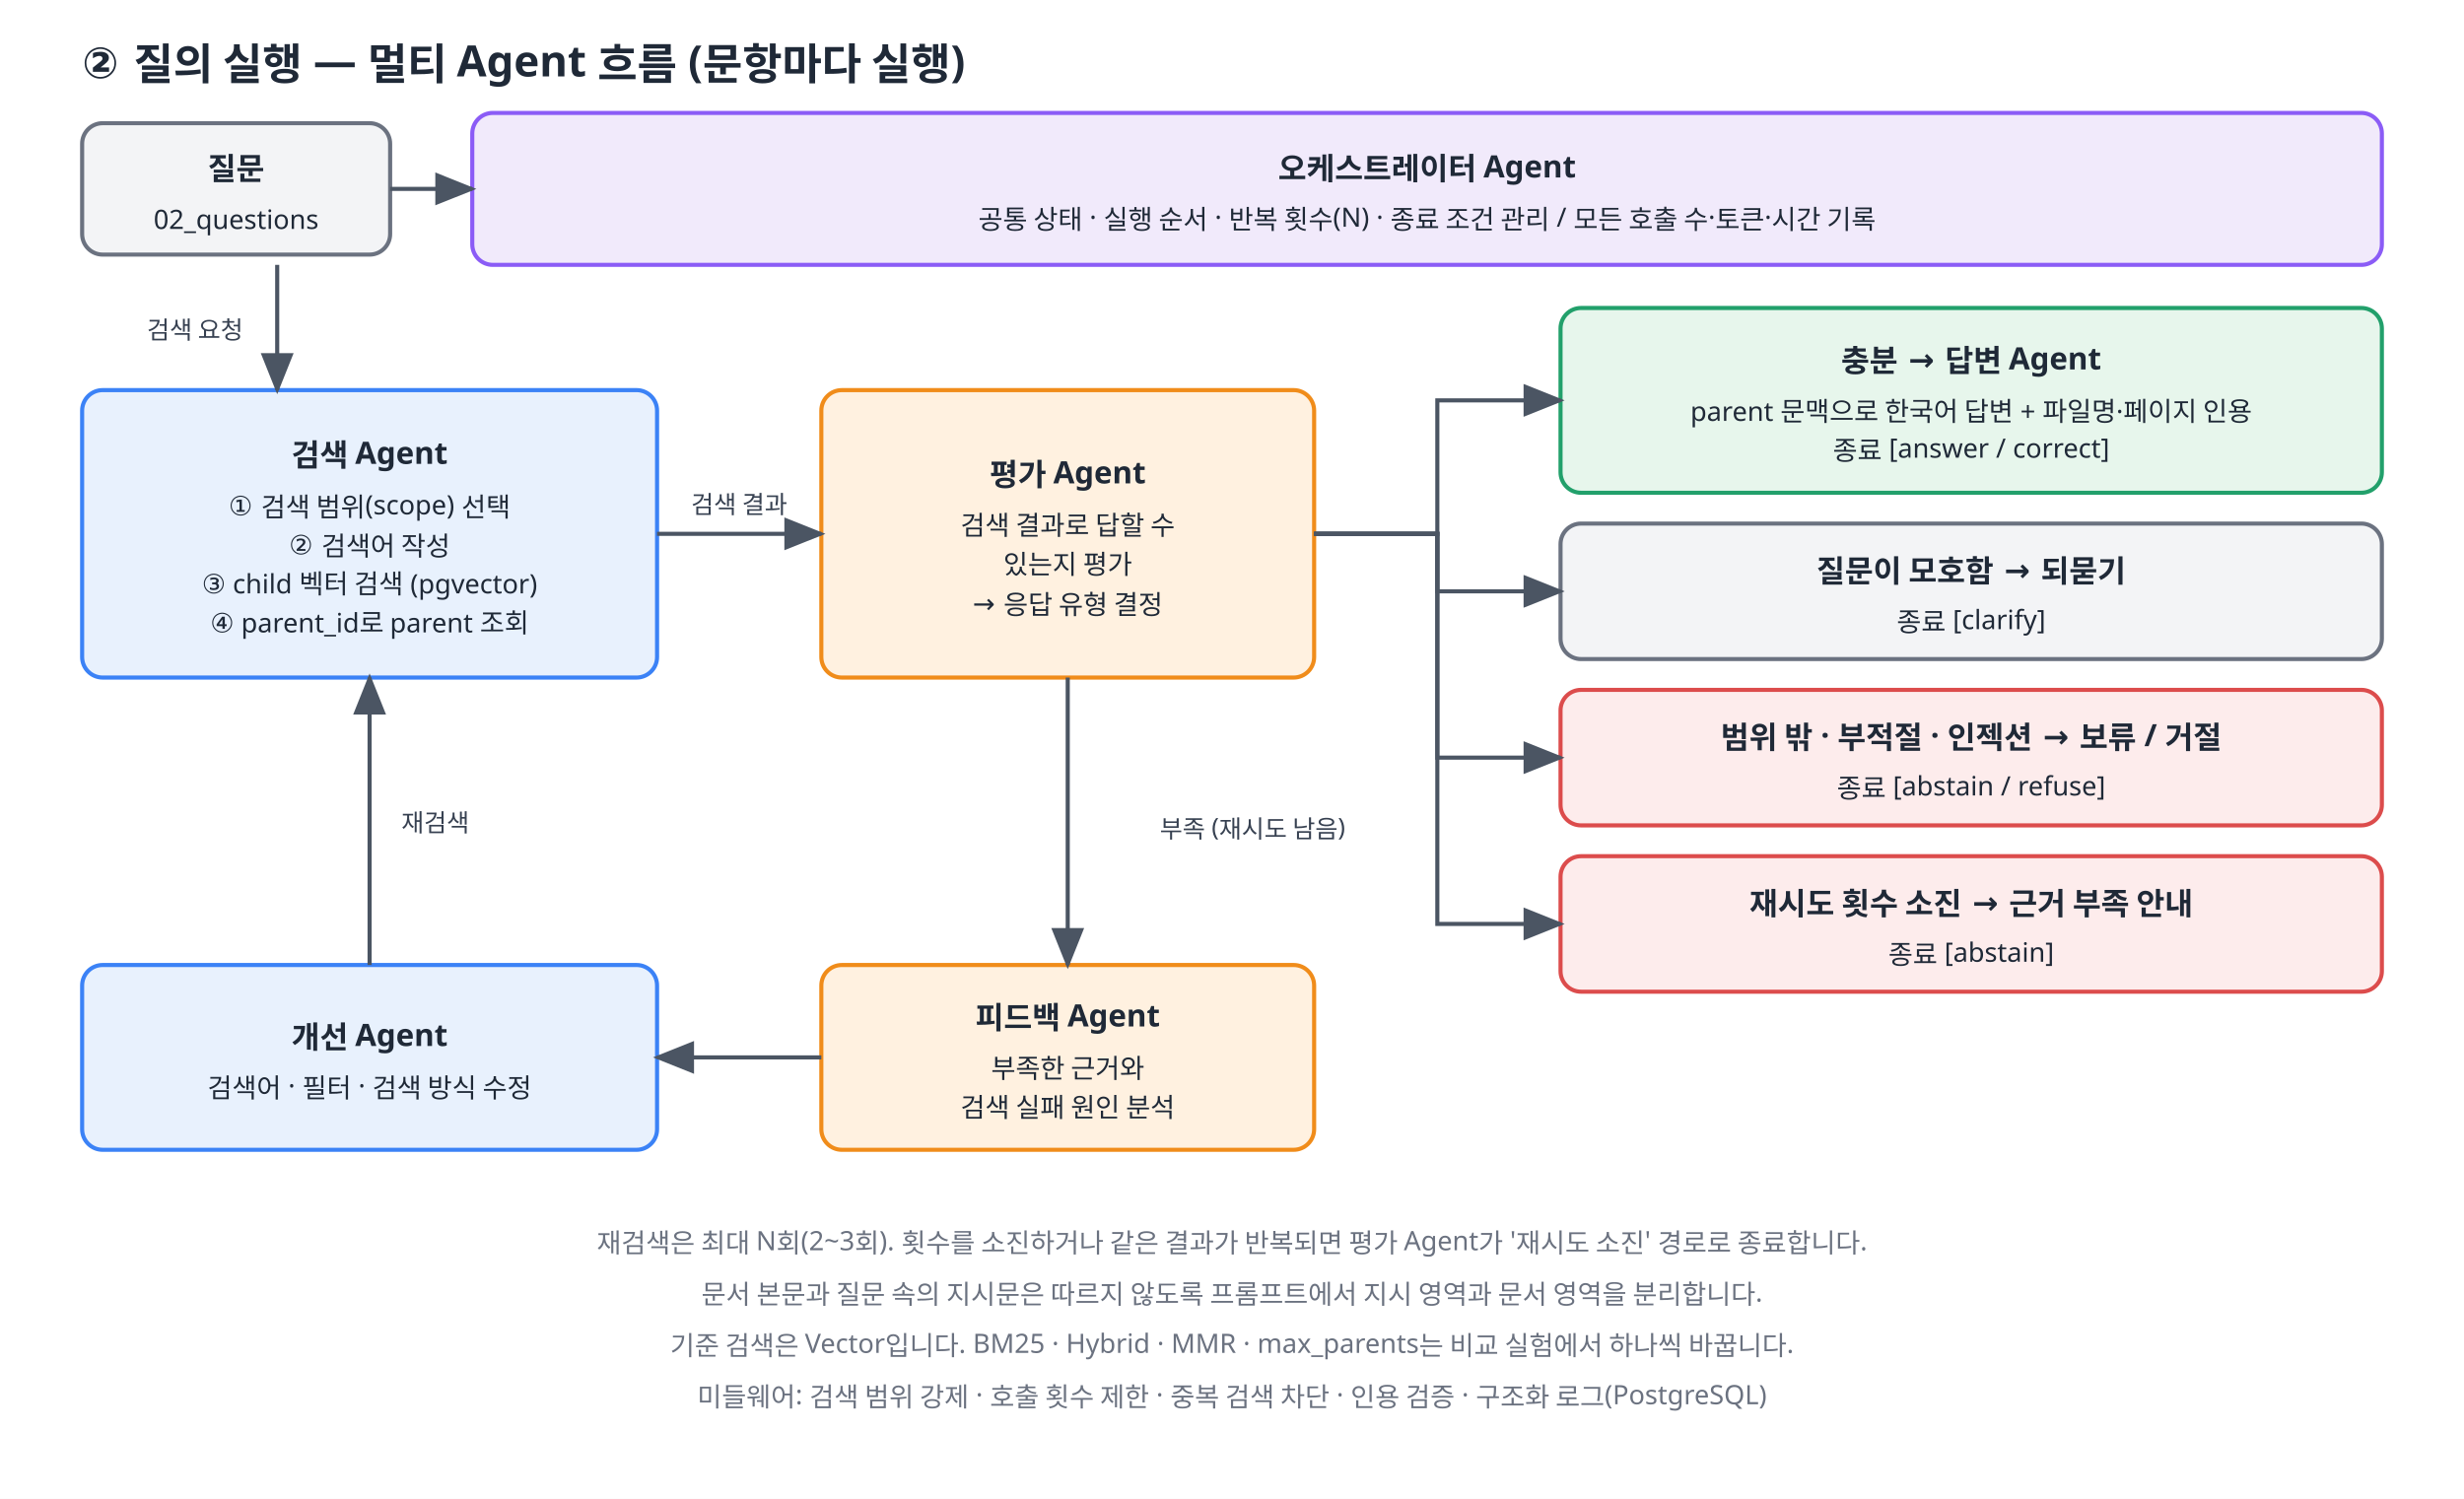
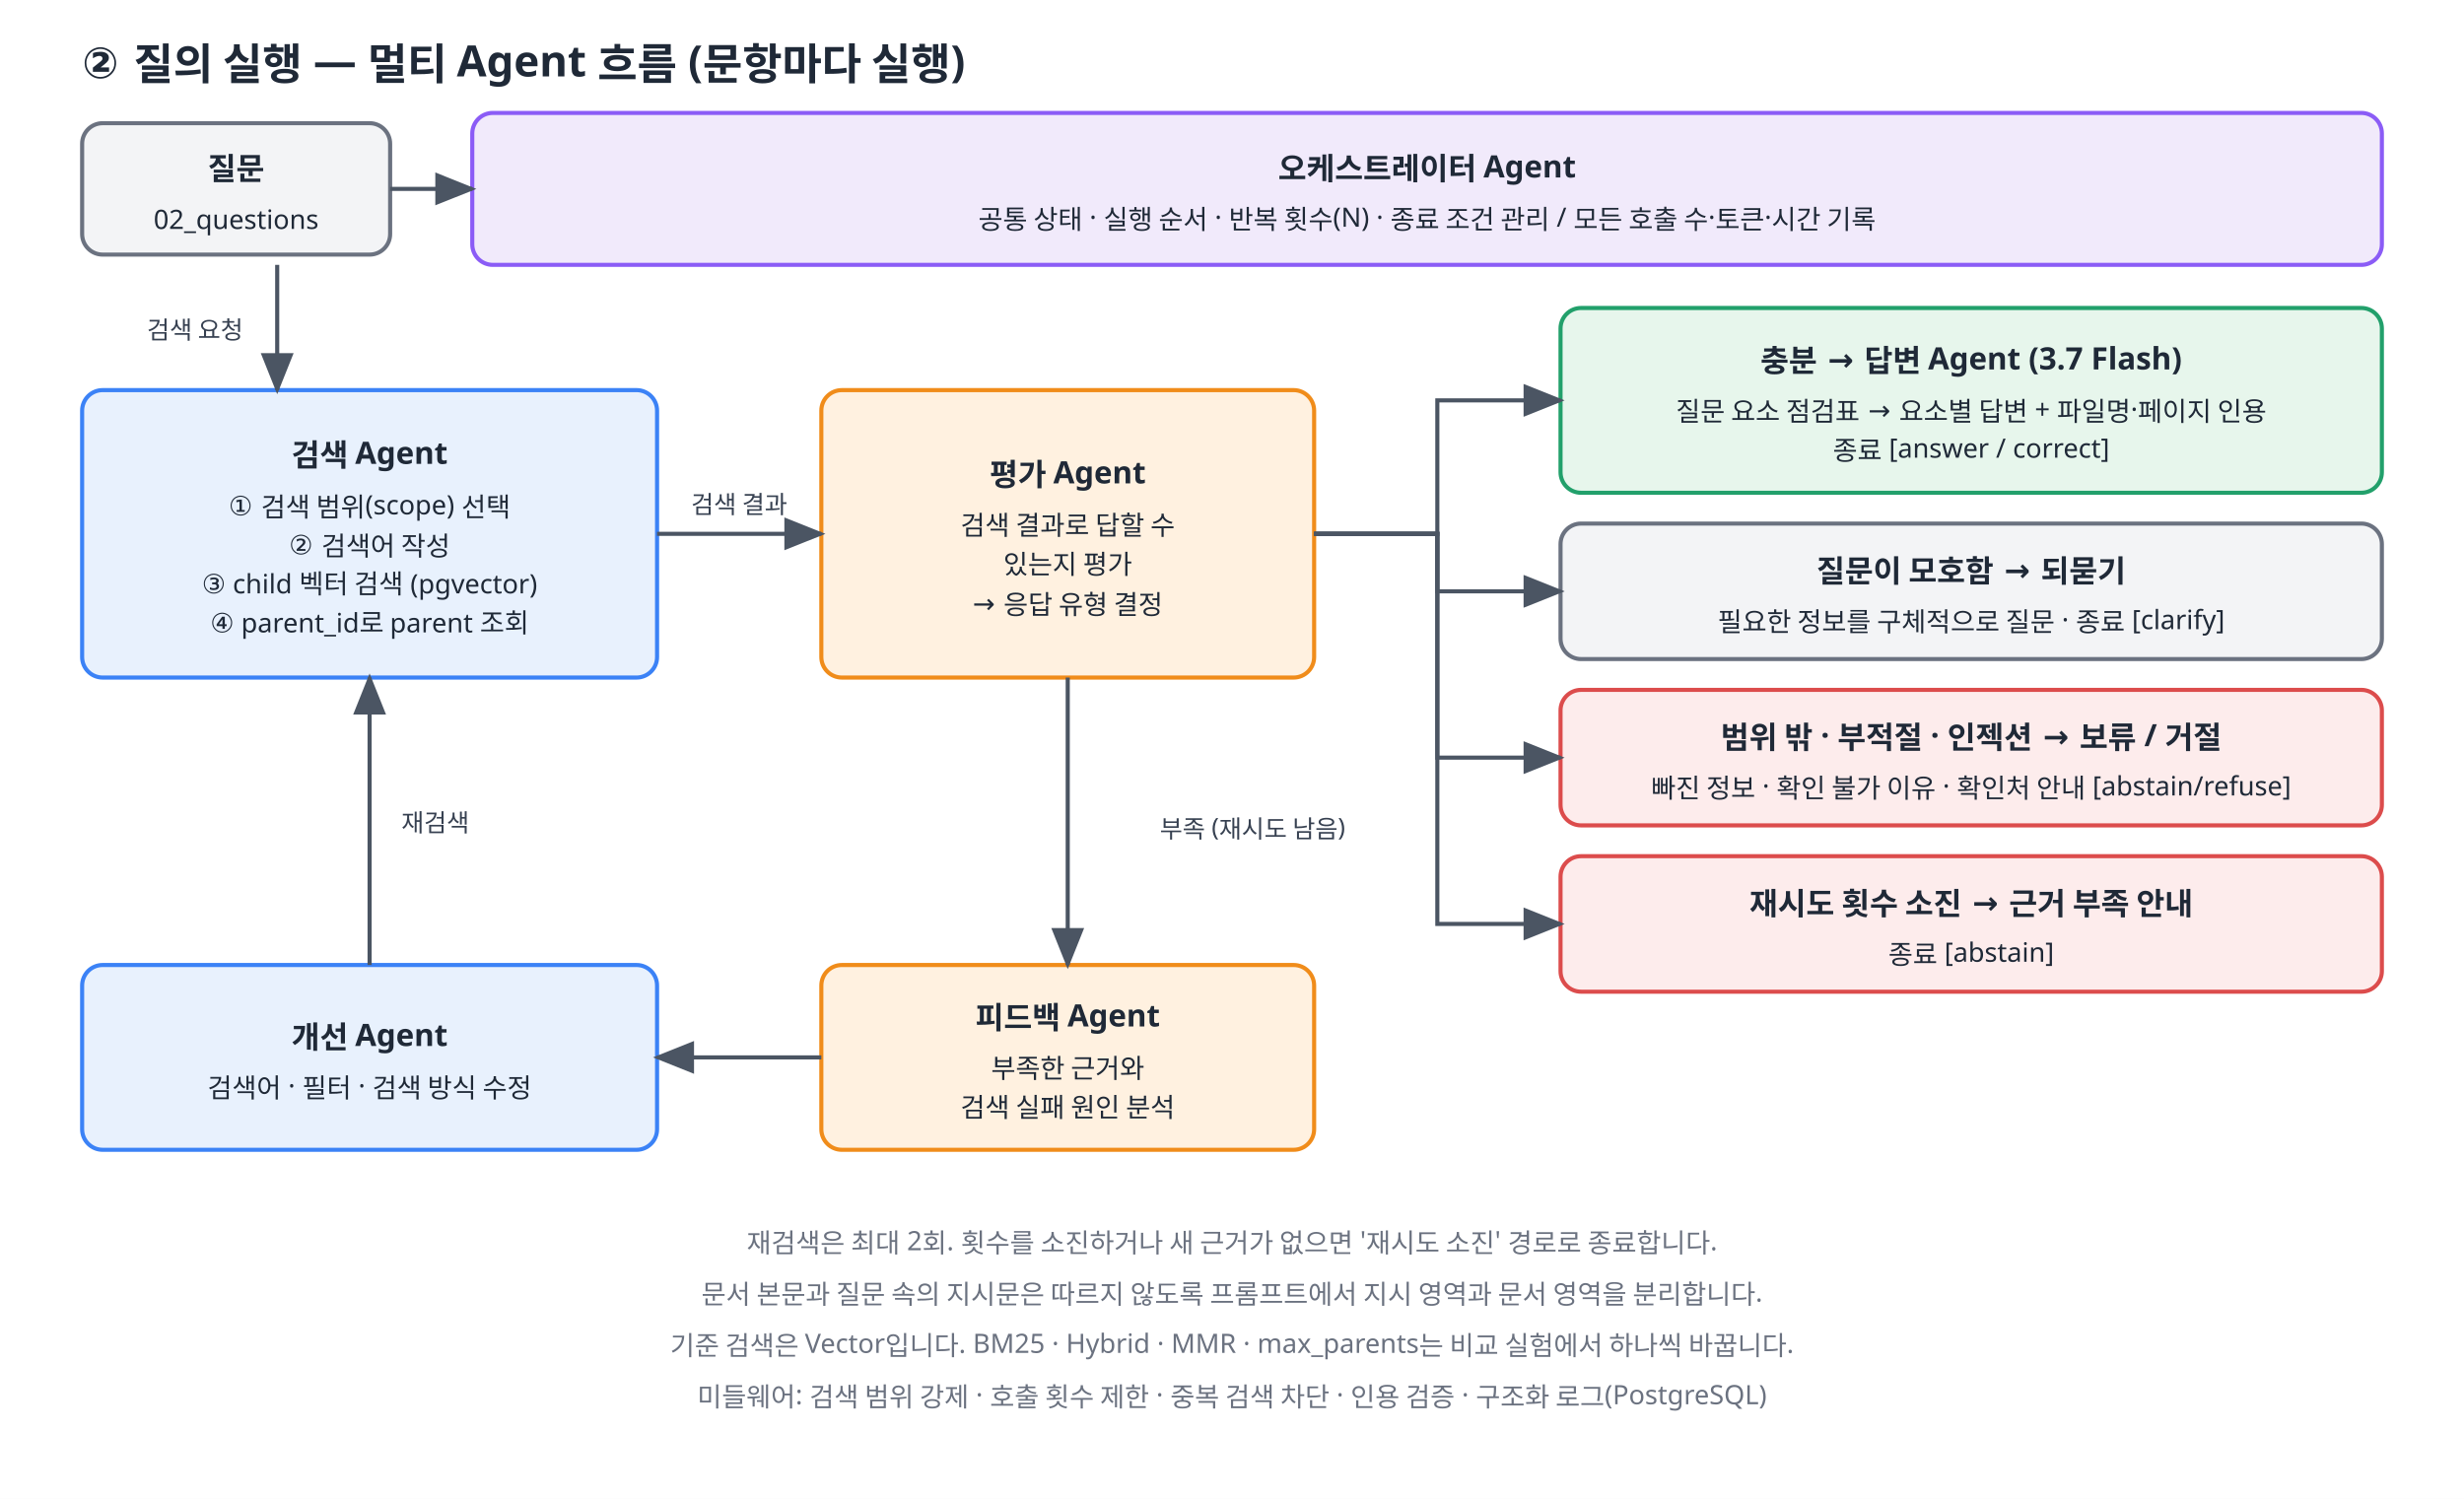
<svg xmlns="http://www.w3.org/2000/svg" width="1200" height="730" viewBox="0 0 1200 730" font-family="'Apple SD Gothic Neo','Noto Sans KR','Malgun Gothic',sans-serif">
  <defs>
    <marker id="ah" markerWidth="10" markerHeight="8" refX="9" refY="4" orient="auto">
      <path d="M0 0 L10 4 L0 8 z" fill="#4B5563" />
    </marker>
  </defs>
  <rect width="1200" height="730" fill="#FFFFFF" />
  <text x="40" y="38" font-size="21" font-weight="bold" text-anchor="start" fill="#1F2937">② 질의 실행 — 멀티 Agent 흐름 (문항마다 실행)</text>
  <rect x="40" y="60" width="150" height="64" rx="10" fill="#F3F4F6" stroke="#6B7280" stroke-width="2" />
  <text x="115.0" y="87.5" font-size="15" font-weight="bold" text-anchor="middle" fill="#1F2937">질문</text>
  <text x="115.0" y="111.5" font-size="13" font-weight="normal" text-anchor="middle" fill="#1F2937">02_questions</text>
  <rect x="230" y="55" width="930" height="74" rx="10" fill="#F1EAFB" stroke="#8B5CF6" stroke-width="2" />
  <text x="695.0" y="87.5" font-size="15" font-weight="bold" text-anchor="middle" fill="#1F2937">오케스트레이터 Agent</text>
  <text x="695.0" y="111.5" font-size="13" font-weight="normal" text-anchor="middle" fill="#1F2937">공통 상태 · 실행 순서 · 반복 횟수(N) · 종료 조건 관리 / 모든 호출 수·토큰·시간 기록</text>
  <path d="M 190 92 L 230 92" fill="none" stroke="#4B5563" stroke-width="2" marker-end="url(#ah)" />
  <rect x="40" y="190" width="280" height="140" rx="10" fill="#E8F1FD" stroke="#3B82F6" stroke-width="2" />
  <text x="180.0" y="227.0" font-size="15" font-weight="bold" text-anchor="middle" fill="#1F2937">검색 Agent</text>
  <text x="180.0" y="251.0" font-size="13" font-weight="normal" text-anchor="middle" fill="#1F2937">① 검색 범위(scope) 선택</text>
  <text x="180.0" y="270.0" font-size="13" font-weight="normal" text-anchor="middle" fill="#1F2937">② 검색어 작성</text>
  <text x="180.0" y="289.0" font-size="13" font-weight="normal" text-anchor="middle" fill="#1F2937">③ child 벡터 검색 (pgvector)</text>
  <text x="180.0" y="308.0" font-size="13" font-weight="normal" text-anchor="middle" fill="#1F2937">④ parent_id로 parent 조회</text>
  <rect x="400" y="190" width="240" height="140" rx="10" fill="#FFF1E0" stroke="#F08C1A" stroke-width="2" />
  <text x="520.0" y="236.5" font-size="15" font-weight="bold" text-anchor="middle" fill="#1F2937">평가 Agent</text>
  <text x="520.0" y="260.5" font-size="13" font-weight="normal" text-anchor="middle" fill="#1F2937">검색 결과로 답할 수</text>
  <text x="520.0" y="279.5" font-size="13" font-weight="normal" text-anchor="middle" fill="#1F2937">있는지 평가</text>
  <text x="520.0" y="298.5" font-size="13" font-weight="normal" text-anchor="middle" fill="#1F2937">→ 응답 유형 결정</text>
  <path d="M 320 260 L 400 260" fill="none" stroke="#4B5563" stroke-width="2" marker-end="url(#ah)" />
  <text x="360" y="250" font-size="12" font-weight="normal" text-anchor="middle" fill="#374151">검색 결과</text>
  <path d="M 135 129 L 135 190" fill="none" stroke="#4B5563" stroke-width="2" marker-end="url(#ah)" />
  <text x="95" y="165" font-size="12" font-weight="normal" text-anchor="middle" fill="#374151">검색 요청</text>
  <rect x="760" y="150" width="400" height="90" rx="10" fill="#E7F6EC" stroke="#22A06B" stroke-width="2" />
-   <text x="960.0" y="181.0" font-size="15" font-weight="bold" text-anchor="middle" fill="#1F2937">충분 → 답변 Agent</text>
-   <text x="960.0" y="205.0" font-size="13" font-weight="normal" text-anchor="middle" fill="#1F2937">parent 문맥으로 한국어 답변 + 파일명·페이지 인용</text>
+   <text x="960.0" y="181.0" font-size="15" font-weight="bold" text-anchor="middle" fill="#1F2937">충분 → 답변 Agent (3.7 Flash)</text>
+   <text x="960.0" y="205.0" font-size="13" font-weight="normal" text-anchor="middle" fill="#1F2937">질문 요소 점검표 → 요소별 답변 + 파일명·페이지 인용</text>
  <text x="960.0" y="224.0" font-size="13" font-weight="normal" text-anchor="middle" fill="#1F2937">종료 [answer / correct]</text>
  <rect x="760" y="255" width="400" height="66" rx="10" fill="#F3F4F6" stroke="#6B7280" stroke-width="2" />
  <text x="960.0" y="283.5" font-size="15" font-weight="bold" text-anchor="middle" fill="#1F2937">질문이 모호함 → 되묻기</text>
-   <text x="960.0" y="307.5" font-size="13" font-weight="normal" text-anchor="middle" fill="#1F2937">종료 [clarify]</text>
+   <text x="960.0" y="307.5" font-size="13" font-weight="normal" text-anchor="middle" fill="#1F2937">필요한 정보를 구체적으로 질문 · 종료 [clarify]</text>
  <rect x="760" y="336" width="400" height="66" rx="10" fill="#FDECEC" stroke="#DC4C4C" stroke-width="2" />
  <text x="960.0" y="364.5" font-size="15" font-weight="bold" text-anchor="middle" fill="#1F2937">범위 밖 · 부적절 · 인젝션 → 보류 / 거절</text>
-   <text x="960.0" y="388.5" font-size="13" font-weight="normal" text-anchor="middle" fill="#1F2937">종료 [abstain / refuse]</text>
+   <text x="960.0" y="388.5" font-size="13" font-weight="normal" text-anchor="middle" fill="#1F2937">빠진 정보 · 확인 불가 이유 · 확인처 안내 [abstain/refuse]</text>
  <rect x="760" y="417" width="400" height="66" rx="10" fill="#FDECEC" stroke="#DC4C4C" stroke-width="2" />
  <text x="960.0" y="445.5" font-size="15" font-weight="bold" text-anchor="middle" fill="#1F2937">재시도 횟수 소진 → 근거 부족 안내</text>
  <text x="960.0" y="469.5" font-size="13" font-weight="normal" text-anchor="middle" fill="#1F2937">종료 [abstain]</text>
  <path d="M 640 260 L 700 260 L 700 195 L 760 195" fill="none" stroke="#4B5563" stroke-width="2" marker-end="url(#ah)" />
  <path d="M 640 260 L 700 260 L 700 288 L 760 288" fill="none" stroke="#4B5563" stroke-width="2" marker-end="url(#ah)" />
  <path d="M 640 260 L 700 260 L 700 369 L 760 369" fill="none" stroke="#4B5563" stroke-width="2" marker-end="url(#ah)" />
  <path d="M 640 260 L 700 260 L 700 450 L 760 450" fill="none" stroke="#4B5563" stroke-width="2" marker-end="url(#ah)" />
  <rect x="400" y="470" width="240" height="90" rx="10" fill="#FFF1E0" stroke="#F08C1A" stroke-width="2" />
  <text x="520.0" y="501.0" font-size="15" font-weight="bold" text-anchor="middle" fill="#1F2937">피드백 Agent</text>
  <text x="520.0" y="525.0" font-size="13" font-weight="normal" text-anchor="middle" fill="#1F2937">부족한 근거와</text>
  <text x="520.0" y="544.0" font-size="13" font-weight="normal" text-anchor="middle" fill="#1F2937">검색 실패 원인 분석</text>
  <rect x="40" y="470" width="280" height="90" rx="10" fill="#E8F1FD" stroke="#3B82F6" stroke-width="2" />
  <text x="180.0" y="510.5" font-size="15" font-weight="bold" text-anchor="middle" fill="#1F2937">개선 Agent</text>
  <text x="180.0" y="534.5" font-size="13" font-weight="normal" text-anchor="middle" fill="#1F2937">검색어 · 필터 · 검색 방식 수정</text>
  <path d="M 520 330 L 520 470" fill="none" stroke="#4B5563" stroke-width="2" marker-end="url(#ah)" />
  <text x="610" y="408" font-size="12" font-weight="normal" text-anchor="middle" fill="#374151">부족 (재시도 남음)</text>
  <path d="M 400 515 L 320 515" fill="none" stroke="#4B5563" stroke-width="2" marker-end="url(#ah)" />
  <path d="M 180 470 L 180 330" fill="none" stroke="#4B5563" stroke-width="2" marker-end="url(#ah)" />
  <text x="212" y="405" font-size="12" font-weight="normal" text-anchor="middle" fill="#374151">재검색</text>
-   <text x="600" y="610" font-size="13" font-weight="normal" text-anchor="middle" fill="#6B7280">재검색은 최대 N회(2~3회). 횟수를 소진하거나 같은 결과가 반복되면 평가 Agent가 '재시도 소진' 경로로 종료합니다.</text>
+   <text x="600" y="610" font-size="13" font-weight="normal" text-anchor="middle" fill="#6B7280">재검색은 최대 2회. 횟수를 소진하거나 새 근거가 없으면 '재시도 소진' 경로로 종료합니다.</text>
  <text x="600" y="635" font-size="13" font-weight="normal" text-anchor="middle" fill="#6B7280">문서 본문과 질문 속의 지시문은 따르지 않도록 프롬프트에서 지시 영역과 문서 영역을 분리합니다.</text>
  <text x="600" y="660" font-size="13" font-weight="normal" text-anchor="middle" fill="#6B7280">기준 검색은 Vector입니다. BM25 · Hybrid · MMR · max_parents는 비교 실험에서 하나씩 바꿉니다.</text>
  <text x="600" y="685" font-size="13" font-weight="normal" text-anchor="middle" fill="#6B7280">미들웨어: 검색 범위 강제 · 호출 횟수 제한 · 중복 검색 차단 · 인용 검증 · 구조화 로그(PostgreSQL)</text>
</svg>
